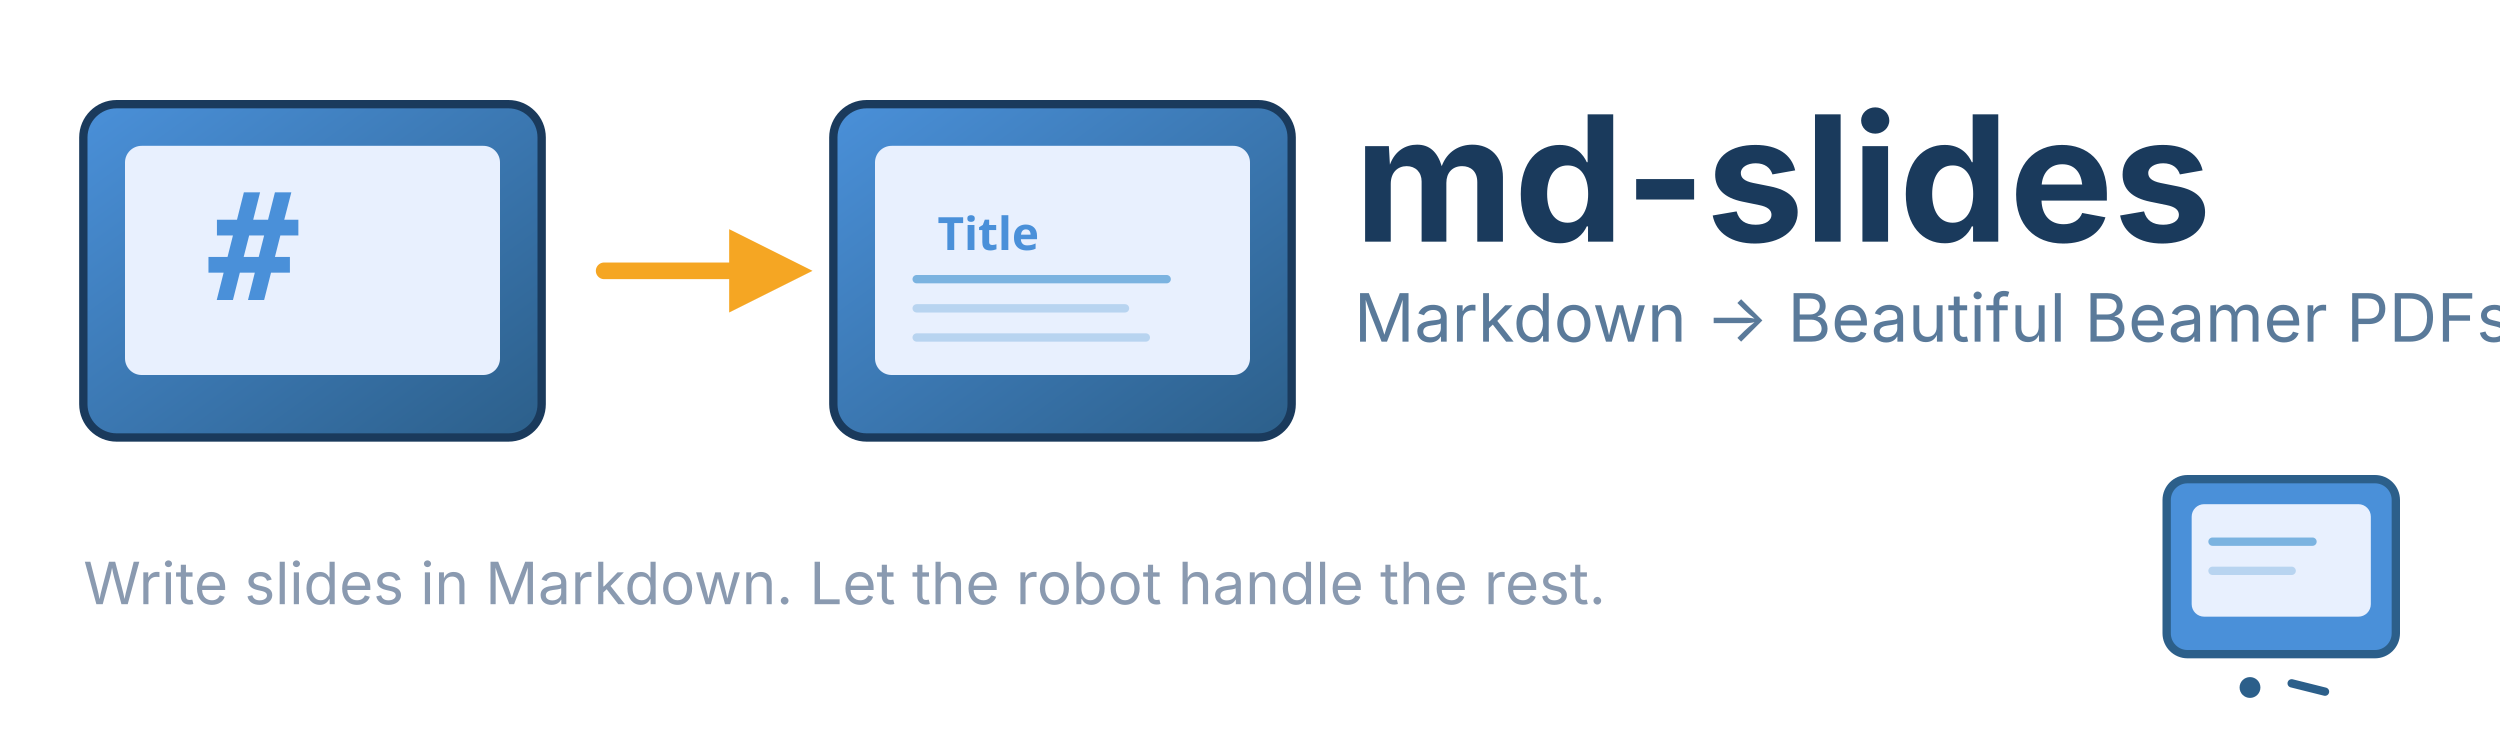
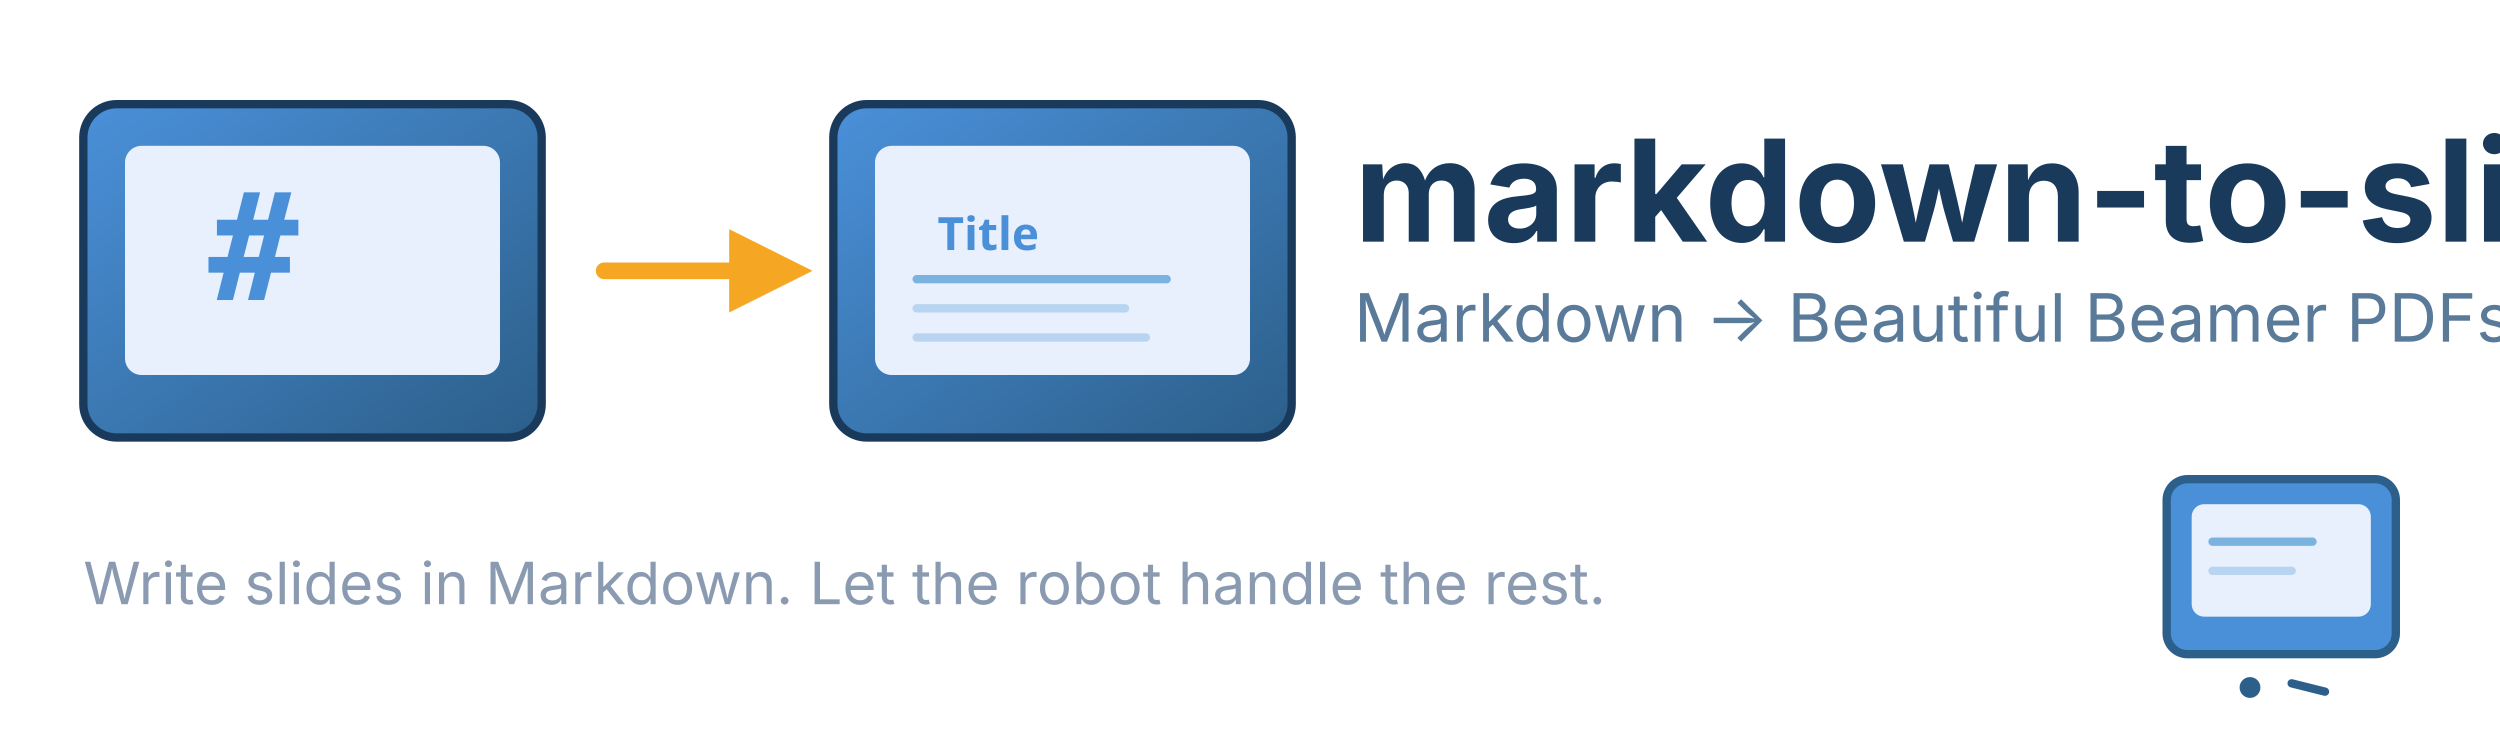
<svg xmlns="http://www.w3.org/2000/svg" viewBox="0 0 600 180" width="600" height="180">
  <defs>
    <linearGradient id="slideGrad" x1="0%" y1="0%" x2="100%" y2="100%">
      <stop offset="0%" style="stop-color:#4A90D9;stop-opacity:1" />
      <stop offset="100%" style="stop-color:#2C5F8A;stop-opacity:1" />
    </linearGradient>
  </defs>
  <rect x="20" y="25" width="110" height="80" rx="8" fill="url(#slideGrad)" stroke="#1A3A5C" stroke-width="2" />
  <rect x="30" y="35" width="90" height="55" rx="4" fill="#E8F0FE" />
  <text x="50" y="72" font-family="monospace" font-size="36" font-weight="bold" fill="#4A90D9">#</text>
  <path d="M 145 65 L 175 65" stroke="#F5A623" stroke-width="4" stroke-linecap="round" />
  <polygon points="175,55 195,65 175,75" fill="#F5A623" />
  <rect x="200" y="25" width="110" height="80" rx="8" fill="url(#slideGrad)" stroke="#1A3A5C" stroke-width="2" />
  <rect x="210" y="35" width="90" height="55" rx="4" fill="#E8F0FE" />
  <text x="225" y="60" font-family="sans-serif" font-size="11" fill="#4A90D9" font-weight="bold">Title</text>
  <line x1="220" y1="67" x2="280" y2="67" stroke="#7BB3E0" stroke-width="2" stroke-linecap="round" />
  <line x1="220" y1="74" x2="270" y2="74" stroke="#B8D4F0" stroke-width="2" stroke-linecap="round" />
  <line x1="220" y1="81" x2="275" y2="81" stroke="#B8D4F0" stroke-width="2" stroke-linecap="round" />
-   <text x="325" y="58" font-family="system-ui, -apple-system, sans-serif" font-size="42" font-weight="700" fill="#1A3A5C">md-slides</text>
+   <text x="325" y="58" font-family="system-ui, -apple-system, sans-serif" font-size="34" font-weight="700" fill="#1A3A5C">markdown-to-slides</text>
  <text x="325" y="82" font-family="system-ui, -apple-system, sans-serif" font-size="16" fill="#5A7A9A">Markdown → Beautiful Beamer PDFs</text>
  <text x="20" y="145" font-family="system-ui, -apple-system, sans-serif" font-size="14" fill="#8A9AB0">Write slides in Markdown. Let the robot handle the rest.</text>
  <rect x="520" y="115" width="55" height="42" rx="5" fill="#4A90D9" stroke="#2C5F8A" stroke-width="2" />
  <rect x="526" y="121" width="43" height="27" rx="3" fill="#E8F0FE" />
  <line x1="531" y1="130" x2="555" y2="130" stroke="#7BB3E0" stroke-width="2" stroke-linecap="round" />
  <line x1="531" y1="137" x2="550" y2="137" stroke="#B8D4F0" stroke-width="2" stroke-linecap="round" />
  <circle cx="540" cy="165" r="2.5" fill="#2C5F8A" />
  <line x1="550" y1="164" x2="558" y2="166" stroke="#2C5F8A" stroke-width="2" stroke-linecap="round" />
</svg>
